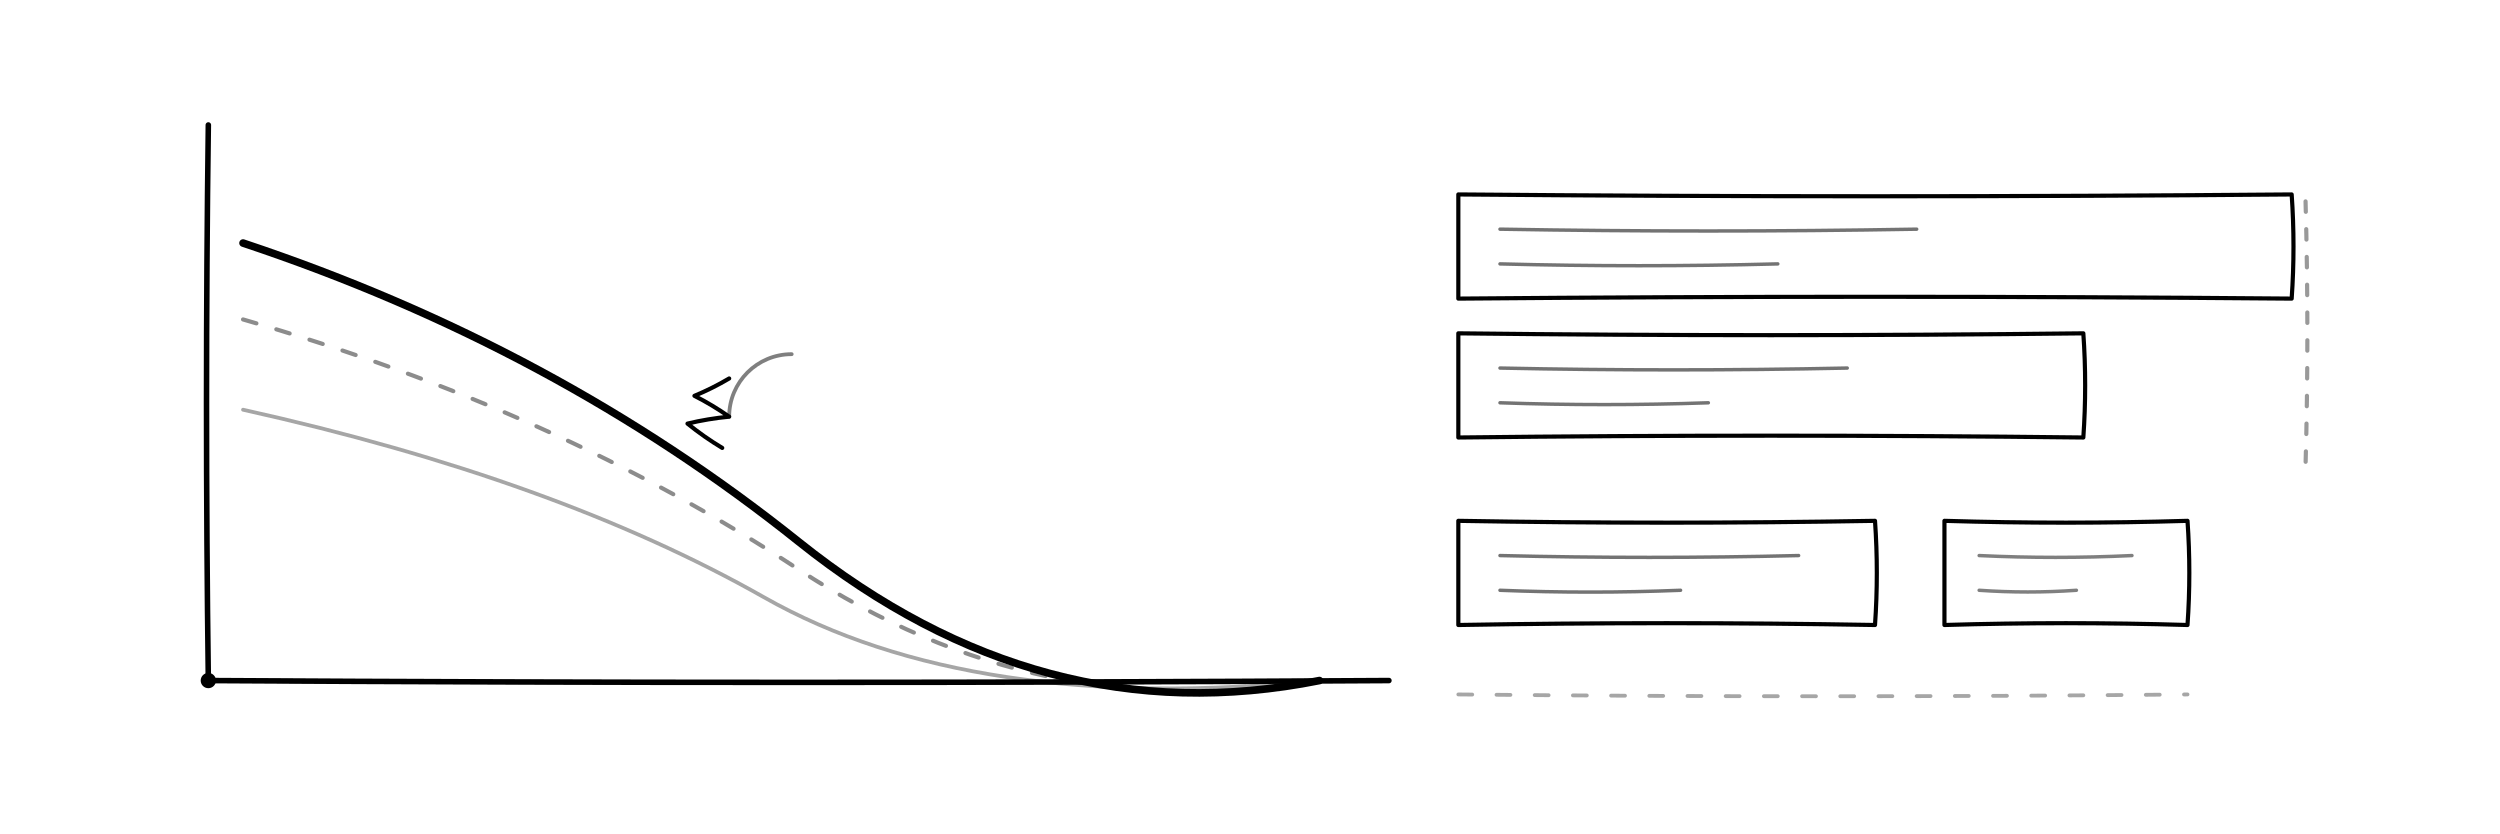
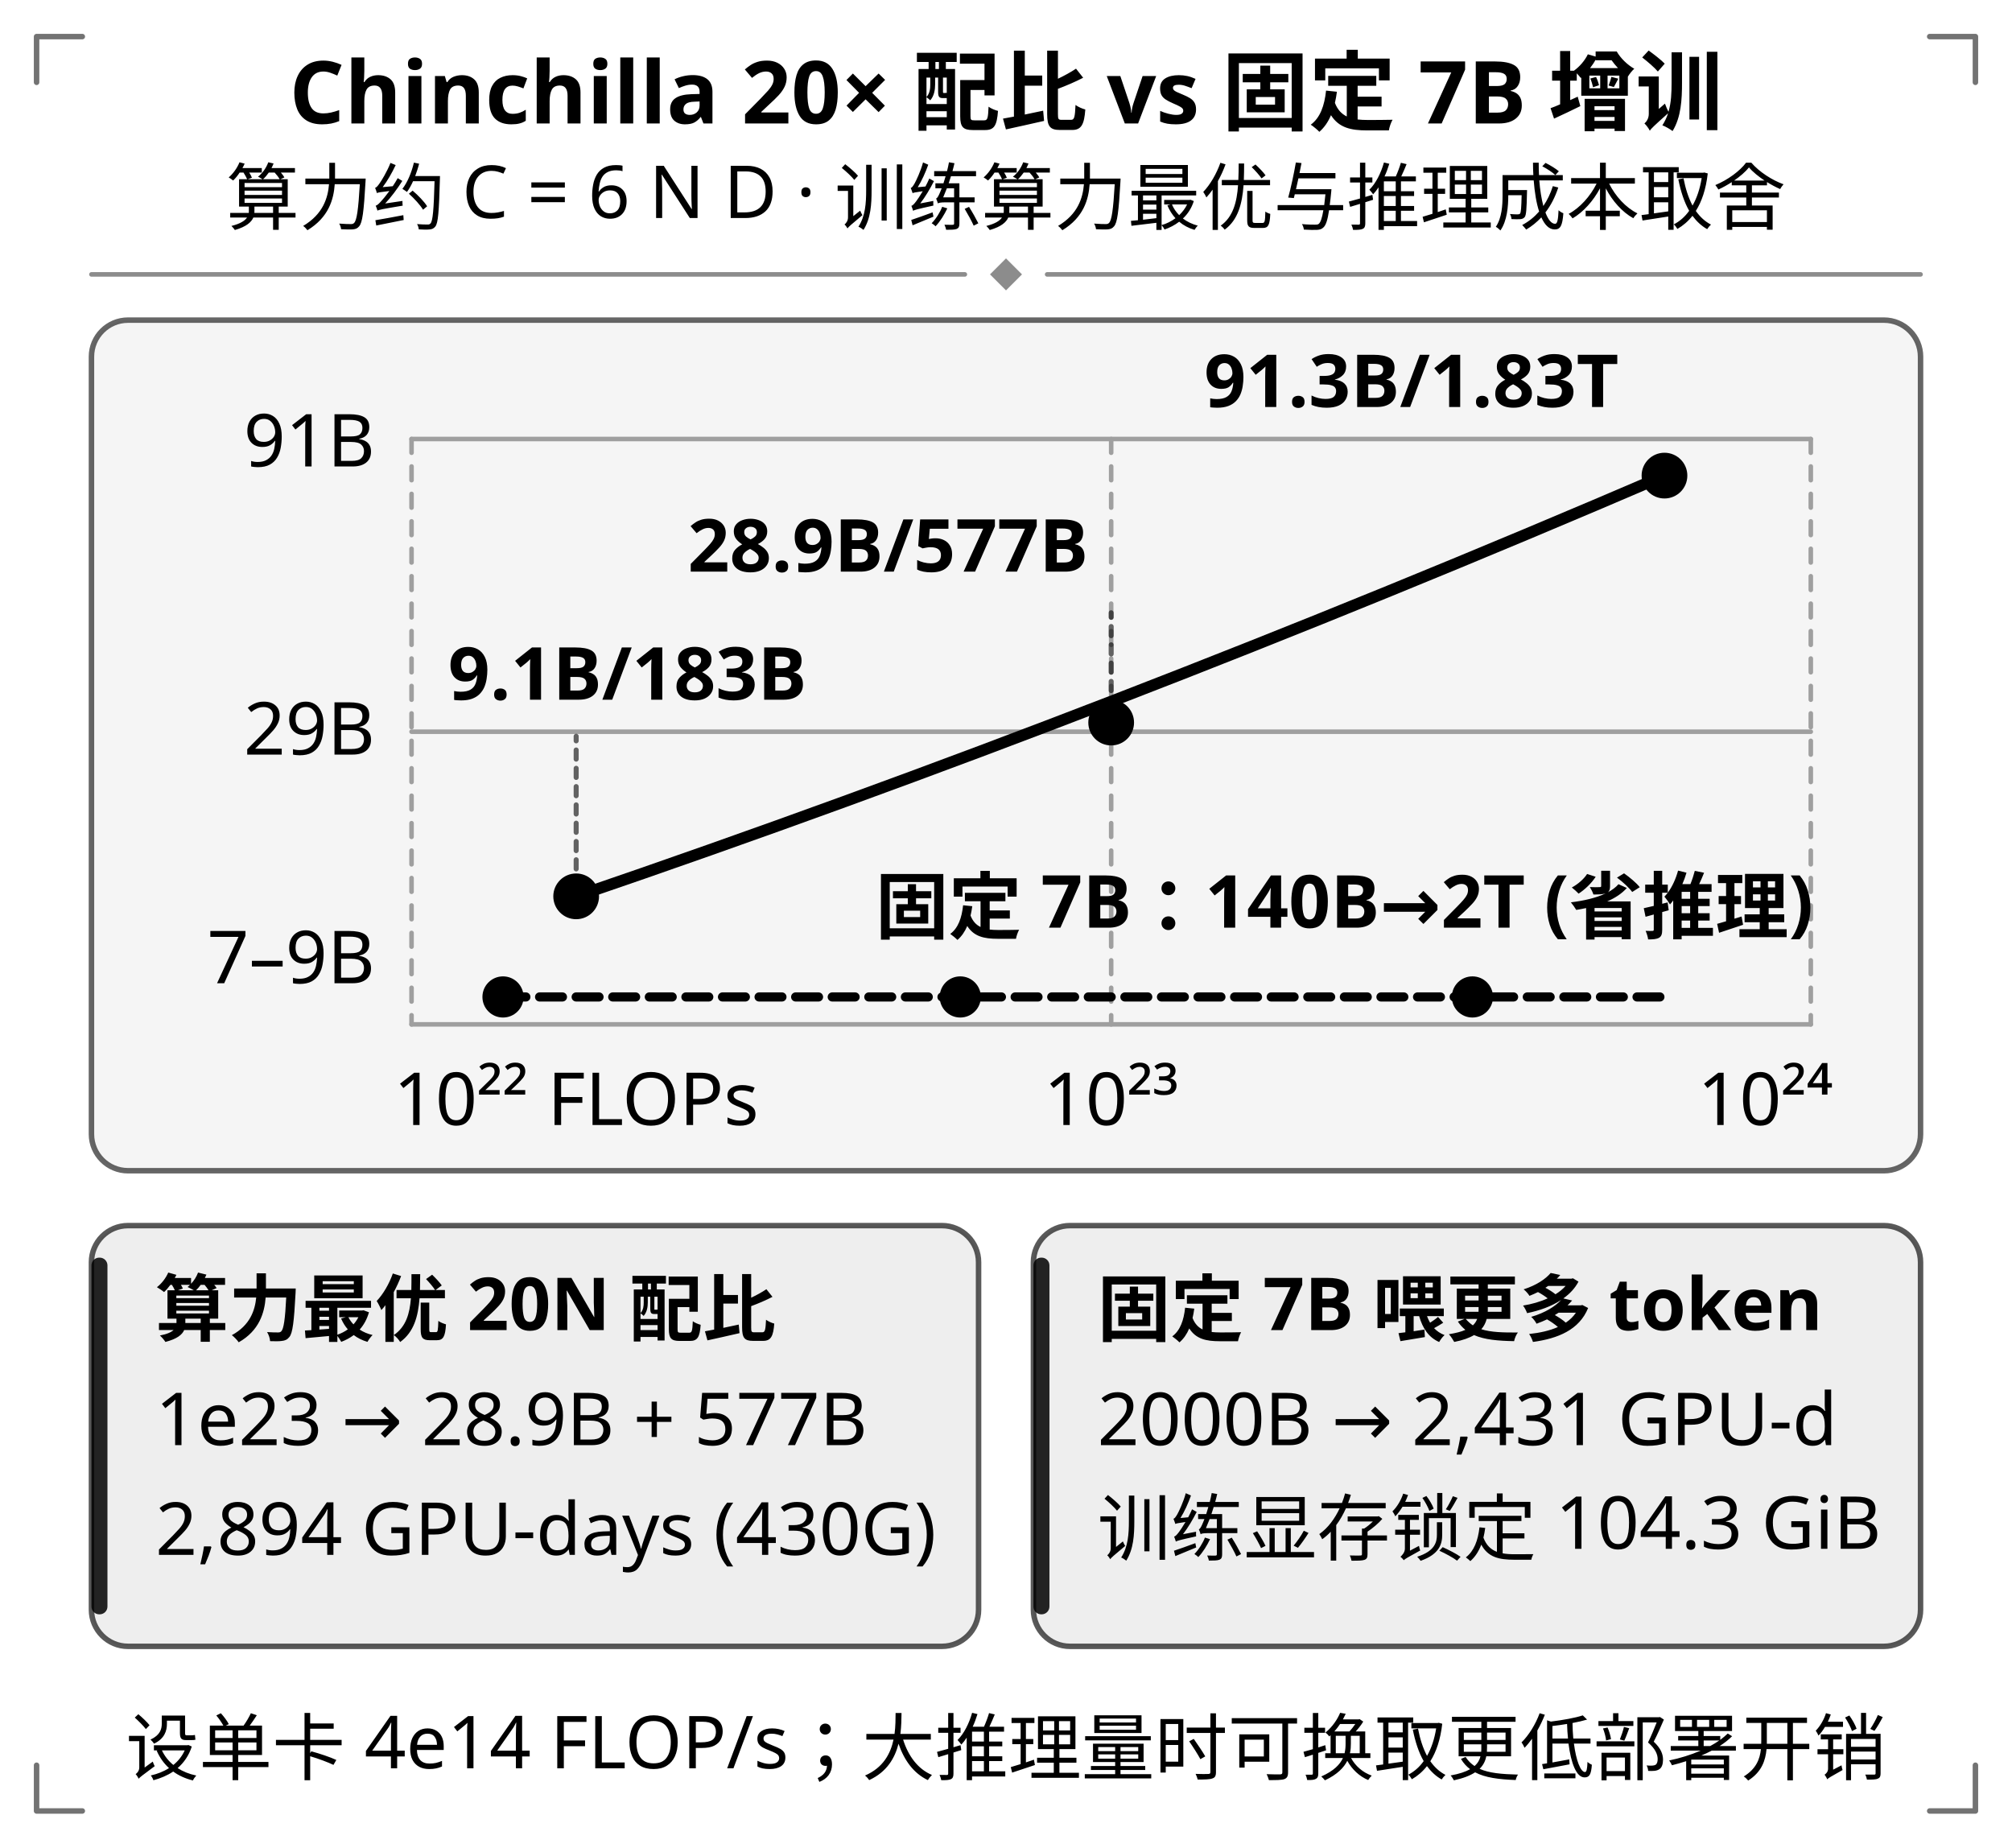
- <svg xmlns="http://www.w3.org/2000/svg" viewBox="0 0 720 240" fill="none" stroke="currentColor" stroke-width="2" stroke-linecap="round" stroke-linejoin="round">
-   <path d="M60 196q-1.05 -80 0 -160M60 196q170 1.05 340 0" stroke-width="1.6" />
-   <path d="M70 70q90 30 160 86t150 40" stroke-width="2.2" />
-   <path d="M70 92q90 26 160 72t150 32" stroke-width="1.2" stroke-dasharray="4 6" opacity=".45" />
-   <path d="M70 118q90 20 150 54t160 24" stroke-width="1.1" opacity=".35" />
-   <path d="M210 120q-4.79 -3.35 -10 -6q5.18 -2.15 10 -5M210 120q-6.07 0.58 -12 2q4.75 3.85 10 7" stroke-width="1.2" />
-   <path d="M210 120a18 18 0 0 1 18-18" stroke-width="1.1" opacity=".5" />
-   <path d="M60 196q170 1.05 340 0" stroke-width="1.2" />
-   <path d="M420 56q120 1.05 240 0q1.05 15 0 30q-120 -1.05 -240 0ZM420 96q90 1.05 180 0q1.05 15 0 30q-90 -1.05 -180 0Z" stroke-width="1.2" />
-   <path d="M432 66q60 1.05 120 0M432 76q40 1.05 80 0M432 106q50 1.05 100 0M432 116q30 1.05 60 0" stroke-width="1" opacity=".55" />
-   <path d="M420 150q60 1.05 120 0q1.05 15 0 30q-60 -1.05 -120 0Z" stroke-width="1.2" />
-   <path d="M432 160q43 1.05 86 0M432 170q26 1.05 52 0" stroke-width="1" opacity=".55" />
-   <path d="M560 150q35 1.05 70 0q1.05 15 0 30q-35 -1.05 -70 0Z" stroke-width="1.2" />
-   <path d="M570 160q22 1.05 44 0M570 170q14 0.98 28 0" stroke-width="1" opacity=".5" />
-   <path d="M420 200q105 1.05 210 0" stroke-width="1.1" stroke-dasharray="4 7" opacity=".35" />
-   <path d="M664 58q1.05 38 0 76" stroke-width="1.2" stroke-dasharray="3 5" opacity=".4" />
-   <circle cx="60" cy="196" r="2.2" fill="currentColor" stroke="none" />
+ <svg xmlns="http://www.w3.org/2000/svg" viewBox="0 0 440 404" role="img" aria-label="Chinchilla 算力最优配比与固定 7B 多喂 token 曲线" class="llm-explainer" stroke-linecap="round" stroke-linejoin="round" font-family="sans-serif">
+   <g class="il-bronze-2" fill="none" stroke="currentColor" stroke-width="1.2" opacity=".55">
+     <path d="M8 18V8H18M422 8H432V18M8 386V396H18M422 396H432V386" />
+   </g>
+   <text x="220" y="27" text-anchor="middle" font-size="19" class="il-head" font-weight="700" fill="currentColor" stroke="none">Chinchilla 20× 配比 vs 固定 7B 增训</text>
+   <text x="220" y="49" text-anchor="middle" font-size="16" class="il-sub il-muted" fill="currentColor" stroke="none">算力约 C = 6 N D · 训练算力最优与推理成本取舍</text>
+   <g class="il-bronze-2">
+     <path d="M20 60H211M229 60H420" fill="none" stroke="currentColor" stroke-width="1" opacity=".45" />
+     <path d="M220 56.5l3.5 3.5-3.5 3.5-3.5-3.5Z" fill="currentColor" fill-opacity=".45" stroke="none" />
+   </g>
+   <rect x="20" y="70" width="400" height="186" rx="8" class="il-bronze-2" fill="currentColor" fill-opacity=".04" stroke="none" />
+   <rect x="20" y="70" width="400" height="186" rx="8" class="il-bronze-2" fill="none" stroke="currentColor" stroke-width="1.2" stroke-opacity=".6" />
+   <g class="il-muted" fill="none" stroke="currentColor" opacity=".35">
+     <path d="M90 224H396M90 160H396M90 96H396" />
+     <path d="M90 96V224M243 96V224M396 96V224" stroke-dasharray="3 3" />
+   </g>
+   <text x="82" y="102" text-anchor="end" font-size="16" class="il-sub il-cinnabar" fill="currentColor" stroke="none">91B</text>
+   <text x="82" y="165" text-anchor="end" font-size="16" class="il-sub il-cinnabar" fill="currentColor" stroke="none">29B</text>
+   <text x="82" y="215" text-anchor="end" font-size="16" class="il-sub il-jade" fill="currentColor" stroke="none">7–9B</text>
+   <text x="126" y="246" text-anchor="middle" font-size="16" class="il-sub il-muted" fill="currentColor" stroke="none">10²² FLOPs</text>
+   <text x="243" y="246" text-anchor="middle" font-size="16" class="il-sub il-muted" fill="currentColor" stroke="none">10²³</text>
+   <text x="386" y="246" text-anchor="middle" font-size="16" class="il-sub il-muted" fill="currentColor" stroke="none">10²⁴</text>
+   <path pathLength="100" d="M126 196Q243 156 364 104" class="il-cinnabar" fill="none" stroke="currentColor" stroke-width="2.5" />
+   <path d="M126 190V161M243 151V134" class="il-cinnabar" fill="none" stroke="currentColor" stroke-width="1.1" stroke-dasharray="2 2" opacity=".6" />
+   <circle cx="126" cy="196" r="5" class="il-cinnabar" fill="currentColor" />
+   <circle cx="243" cy="158" r="5" class="il-cinnabar" fill="currentColor" />
+   <circle cx="364" cy="104" r="5" class="il-cinnabar" fill="currentColor" />
+   <text x="98" y="153" text-anchor="start" font-size="16" class="il-sub il-cinnabar" font-weight="700" fill="currentColor" stroke="none">9.1B/183B</text>
+   <text x="238" y="125" text-anchor="end" font-size="16" class="il-sub il-cinnabar" font-weight="700" fill="currentColor" stroke="none">28.9B/577B</text>
+   <text x="354" y="89" text-anchor="end" font-size="16" class="il-sub il-cinnabar" font-weight="700" fill="currentColor" stroke="none">91.3B/1.83T</text>
+   <path d="M110 218H364" class="il-jade" fill="none" stroke="currentColor" stroke-width="2" stroke-dasharray="5 3" />
+   <circle cx="110" cy="218" r="4.5" class="il-jade" fill="currentColor" />
+   <circle cx="210" cy="218" r="4.5" class="il-jade" fill="currentColor" />
+   <circle cx="322" cy="218" r="4.5" class="il-jade" fill="currentColor" />
+   <text x="294" y="204" text-anchor="middle" font-size="16" class="il-sub il-jade" font-weight="700" fill="currentColor" stroke="none">固定 7B：140B→2T (省推理)</text>
+   <rect x="20" y="268" width="194" height="92" rx="8" class="il-cinnabar" fill="currentColor" fill-opacity=".07" stroke="none" />
+   <rect x="20" y="268" width="194" height="92" rx="8" class="il-cinnabar" fill="none" stroke="currentColor" stroke-width="1.2" stroke-opacity=".65" />
+   <rect x="20" y="275" width="3.5" height="78" rx="1.7" class="il-cinnabar" fill="currentColor" fill-opacity=".85" stroke="none" />
+   <text x="34" y="292" text-anchor="start" font-size="16" class="il-cinnabar" font-weight="700" fill="currentColor" stroke="none">算力最优 20N 配比</text>
+   <text x="34" y="316" text-anchor="start" font-size="16" class="il-sub" fill="currentColor" stroke="none">1e23 → 28.9B + 577B</text>
+   <text x="34" y="340" text-anchor="start" font-size="16" class="il-sub il-muted" fill="currentColor" stroke="none">2,894 GPU-days (430G)</text>
+   <rect x="226" y="268" width="194" height="92" rx="8" class="il-jade" fill="currentColor" fill-opacity=".07" stroke="none" />
+   <rect x="226" y="268" width="194" height="92" rx="8" class="il-jade" fill="none" stroke="currentColor" stroke-width="1.2" stroke-opacity=".65" />
+   <rect x="226" y="275" width="3.5" height="78" rx="1.7" class="il-jade" fill="currentColor" fill-opacity=".85" stroke="none" />
+   <text x="240" y="292" text-anchor="start" font-size="16" class="il-jade" font-weight="700" fill="currentColor" stroke="none">固定 7B 喂更多 token</text>
+   <text x="240" y="316" text-anchor="start" font-size="16" class="il-sub" fill="currentColor" stroke="none">2000B → 2,431 GPU-d</text>
+   <text x="240" y="340" text-anchor="start" font-size="16" class="il-sub il-muted" fill="currentColor" stroke="none">训练显存锁定 104.3 GiB</text>
+   <text x="220" y="388" text-anchor="middle" font-size="16" class="il-sub il-muted" fill="currentColor" stroke="none">设单卡 4e14 FLOP/s；大推理量时可换取更低部署开销</text>
</svg>
